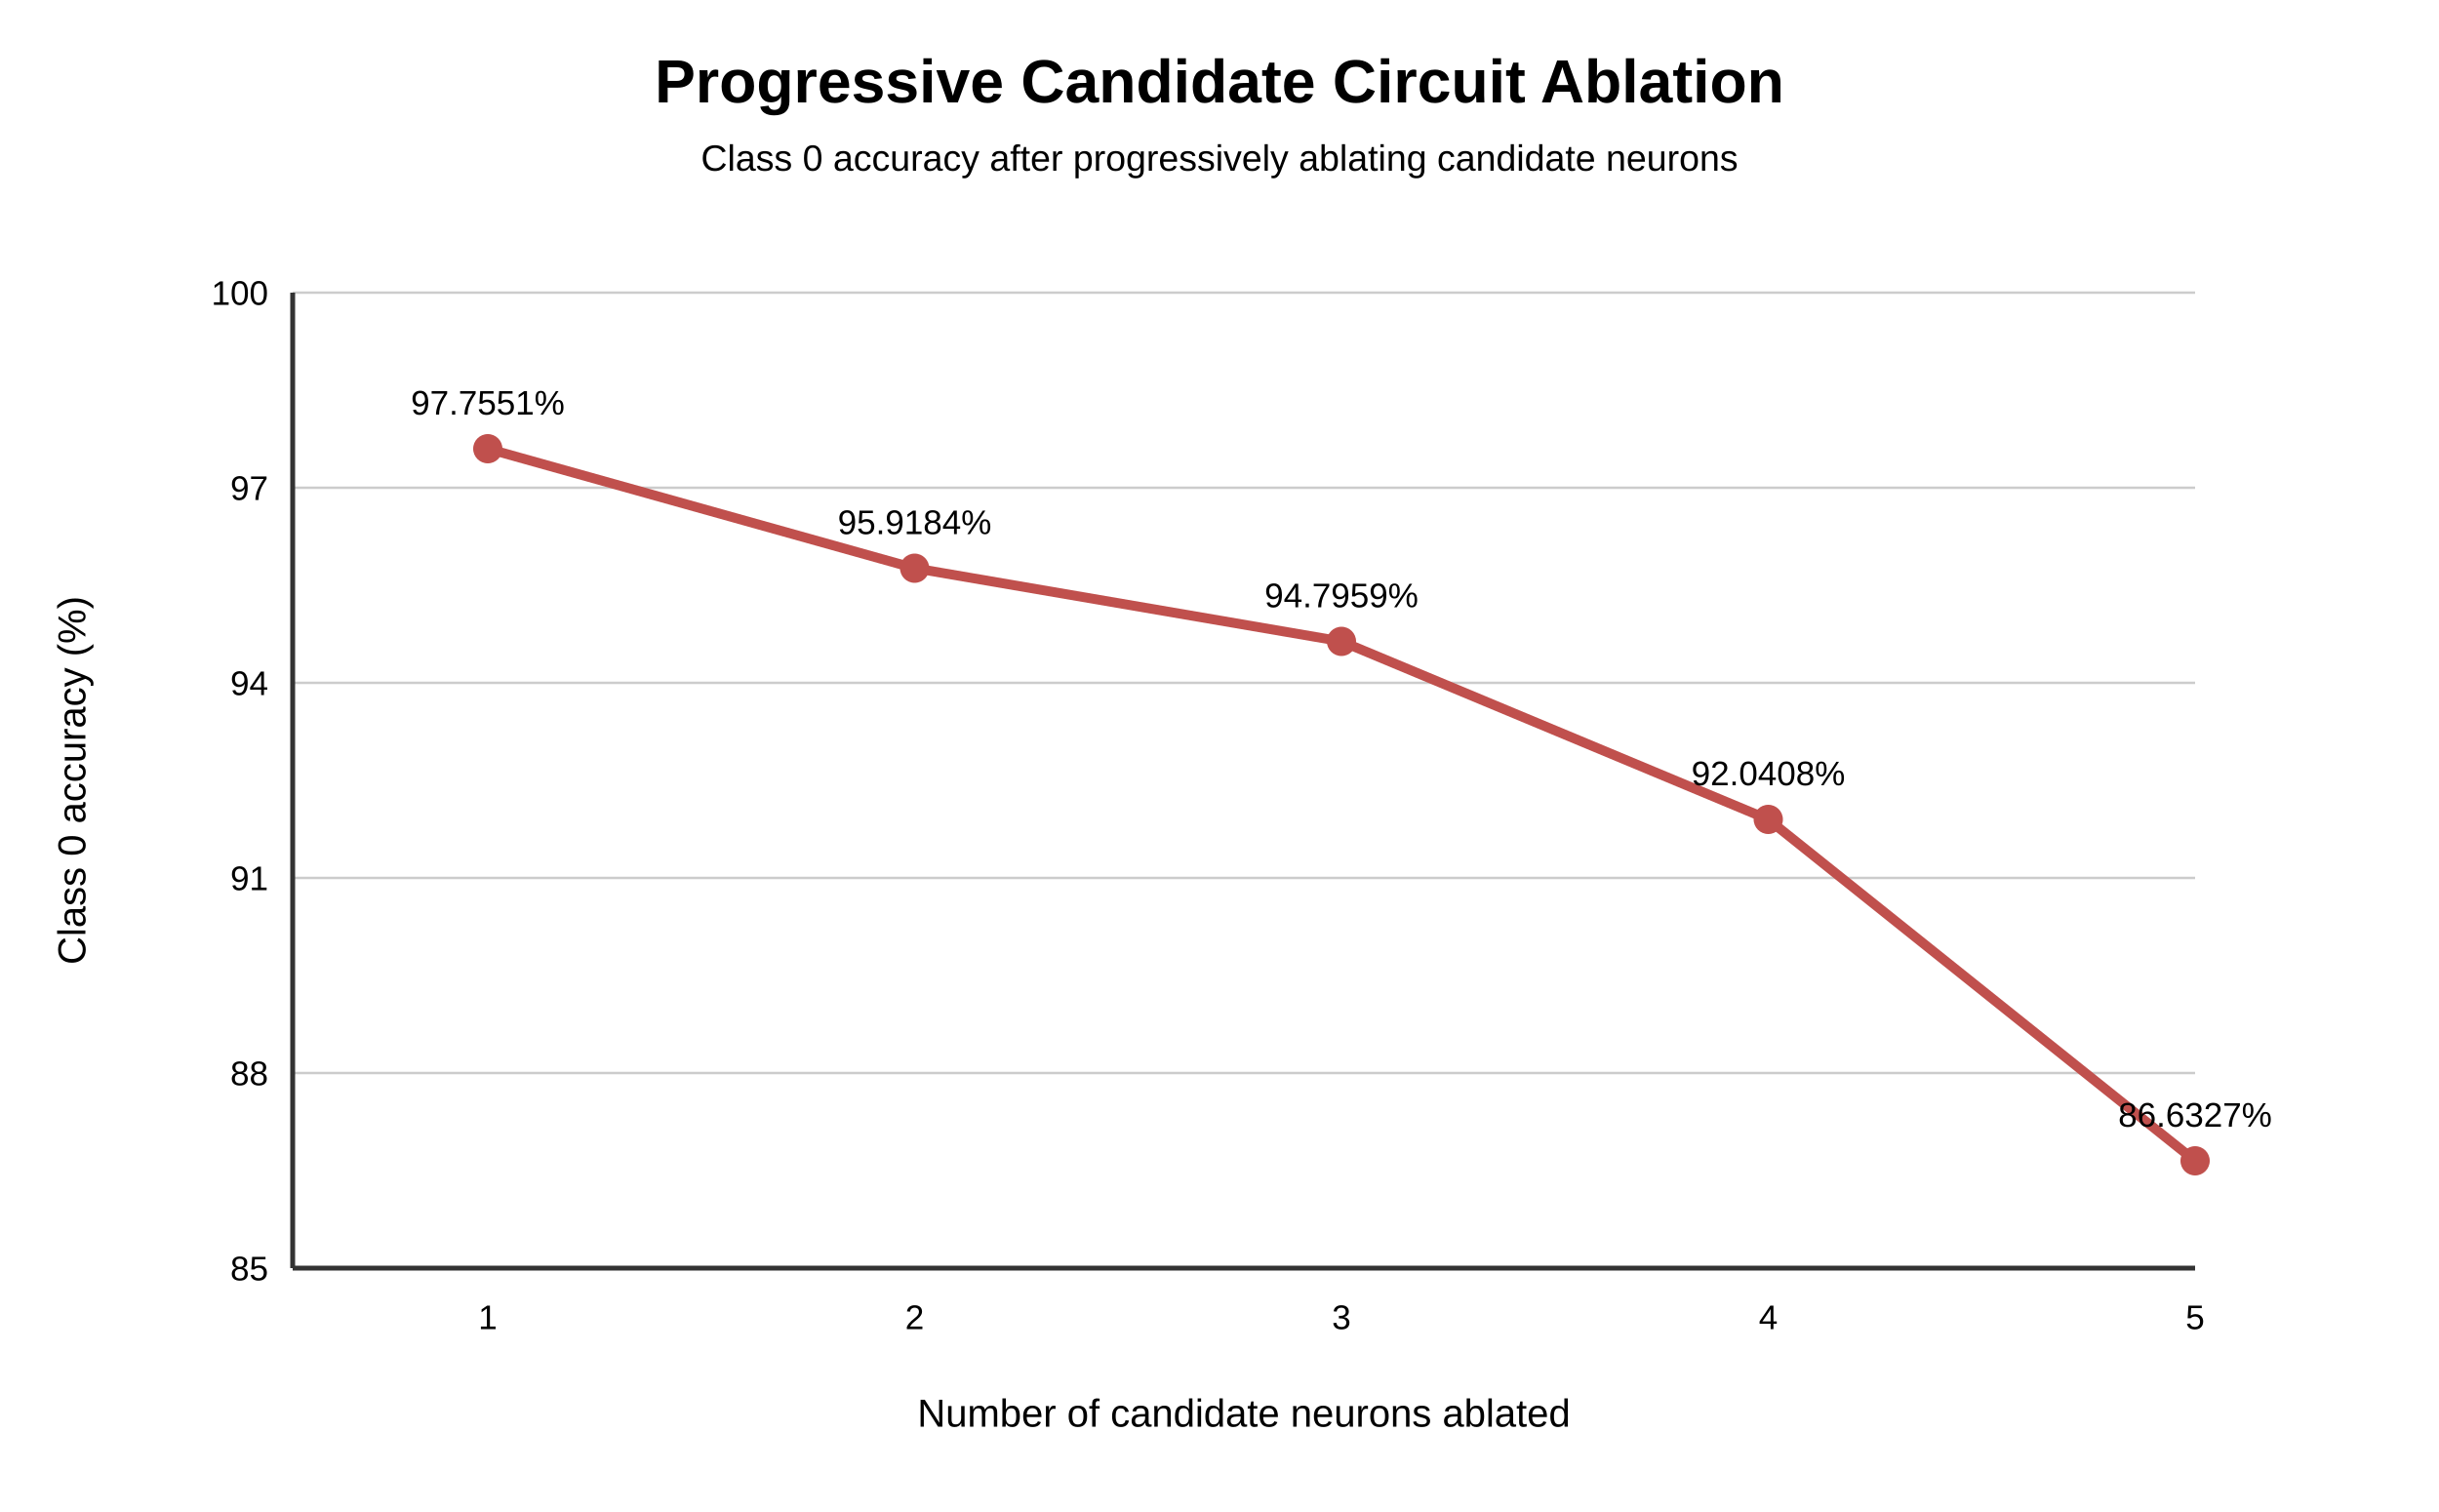
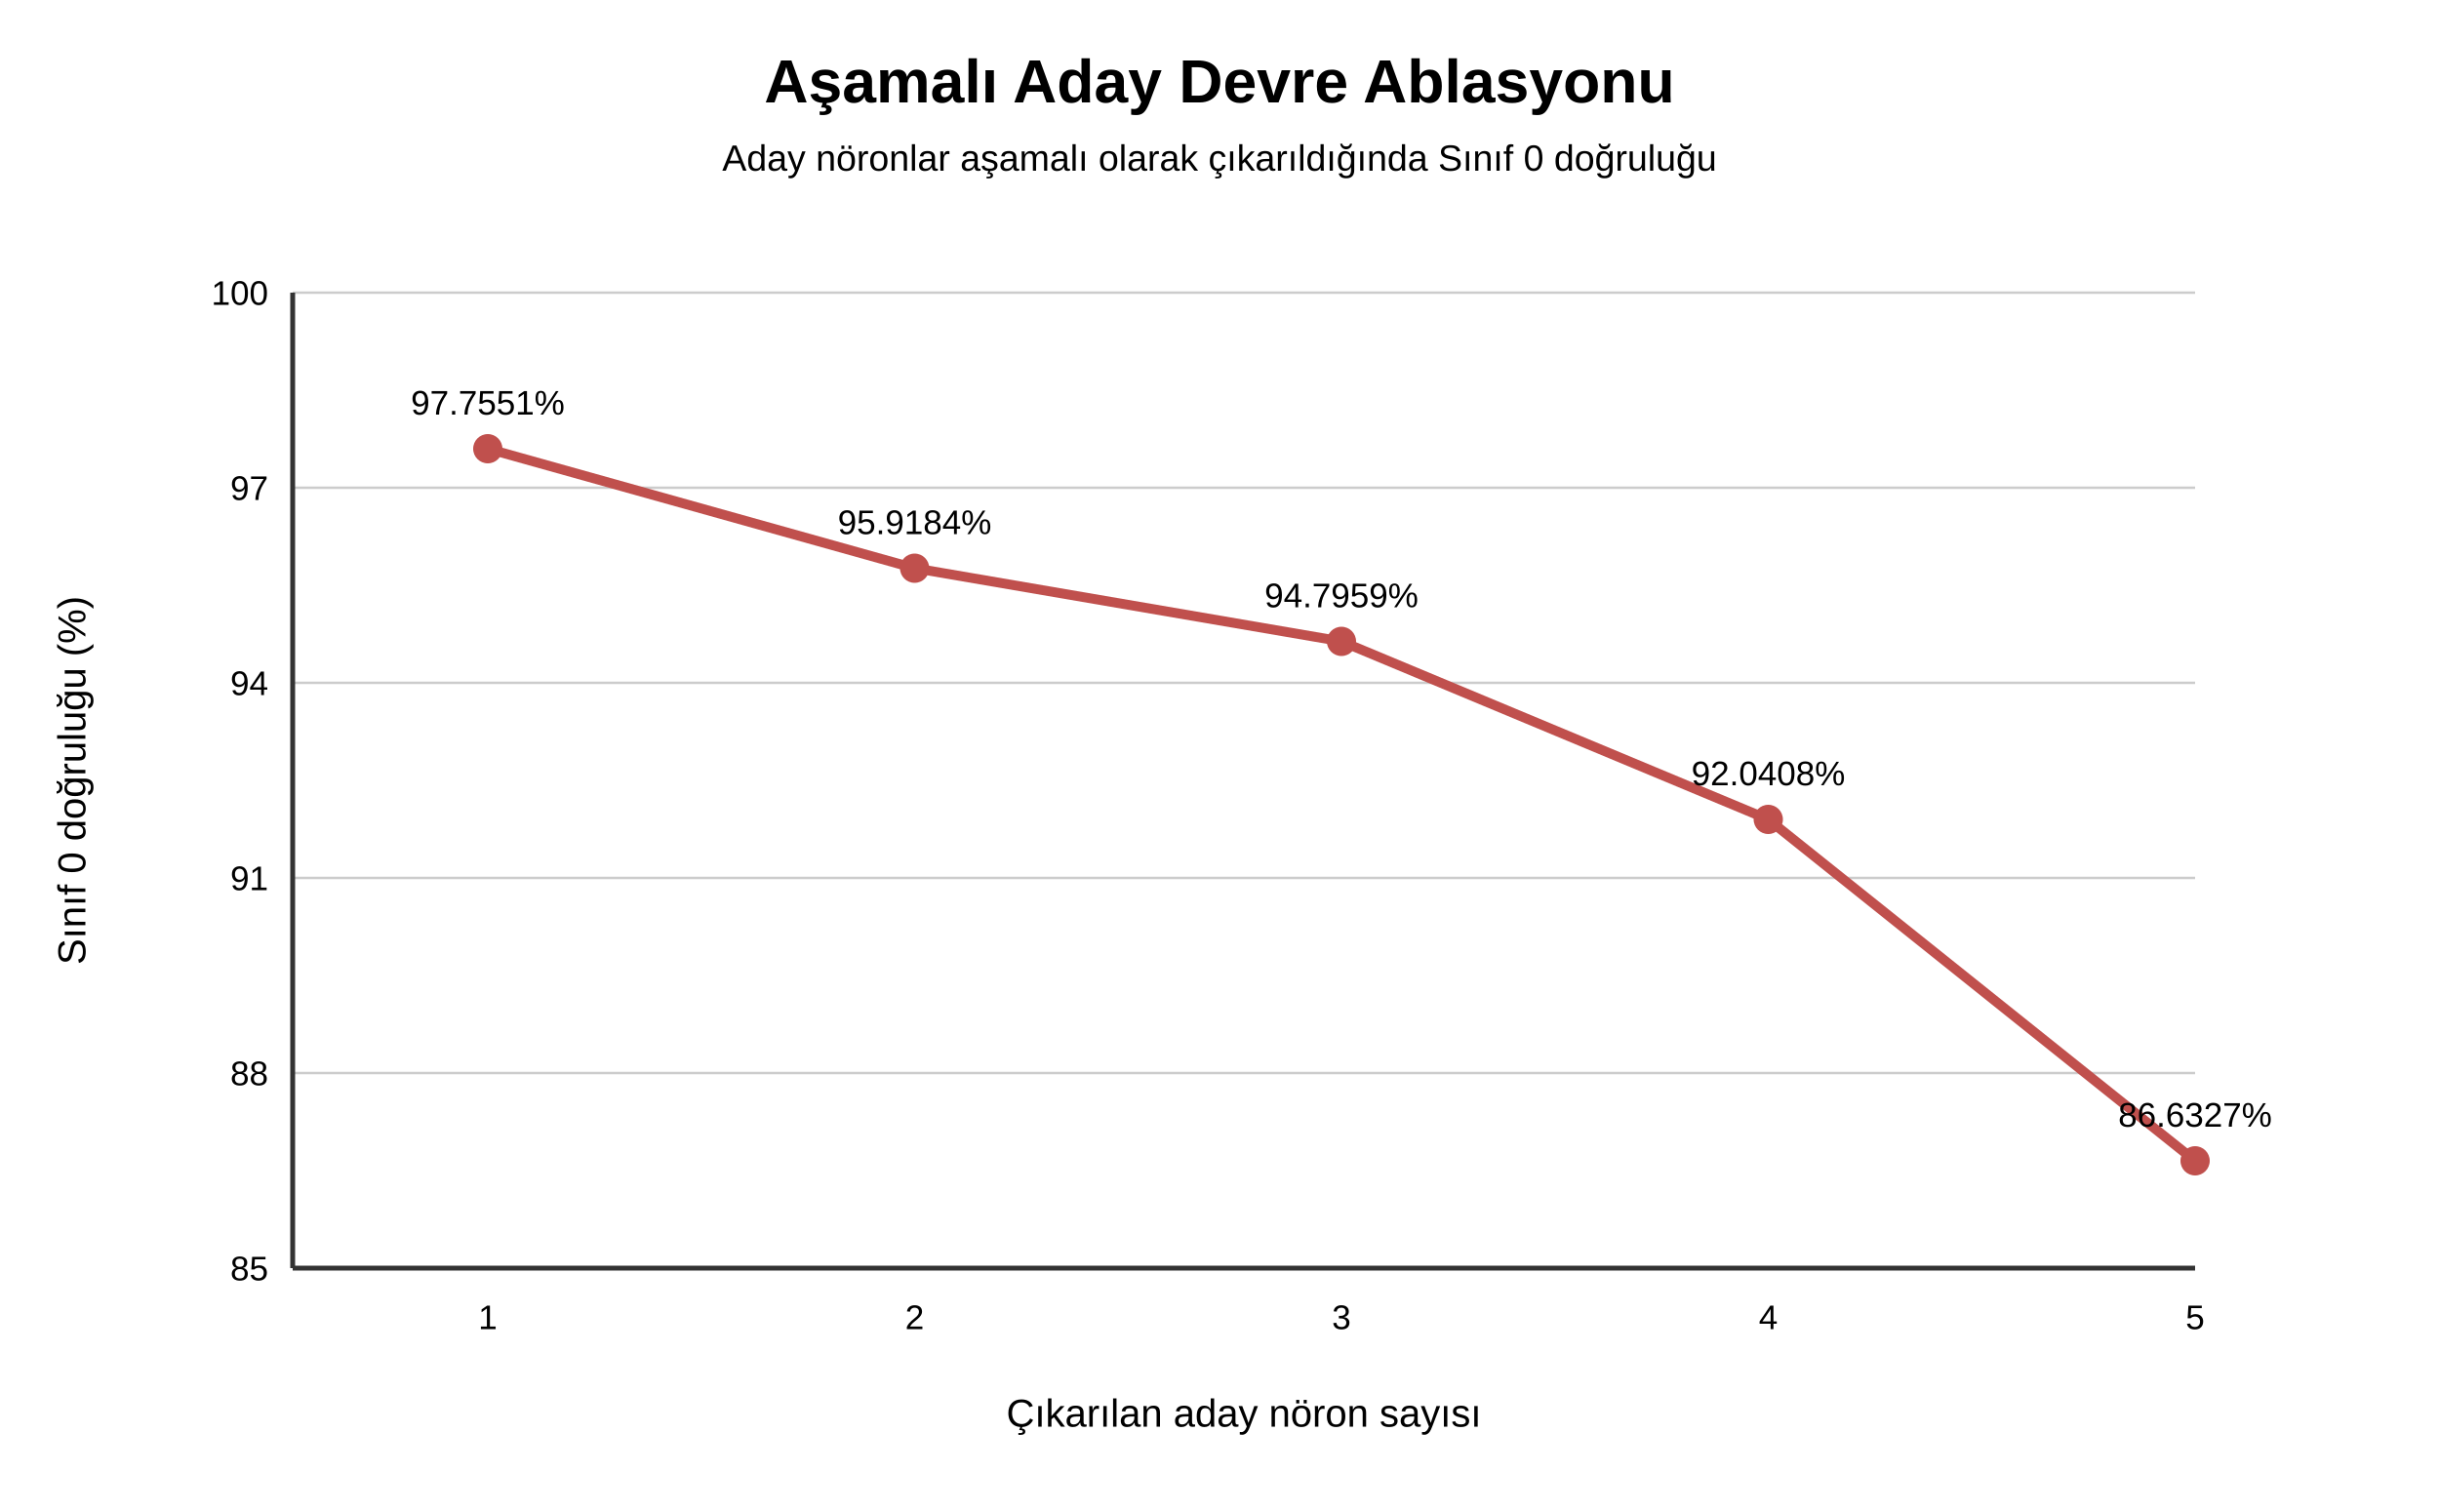
<svg xmlns="http://www.w3.org/2000/svg" width="1000" height="620" viewBox="0 0 1000 620">
  <rect width="1000" height="620" fill="white" />
-   <text x="500" y="42" text-anchor="middle" font-family="Arial" font-size="25" font-weight="bold">Progressive Candidate Circuit Ablation</text>
-   <text x="500" y="70" text-anchor="middle" font-family="Arial" font-size="15">Class 0 accuracy after progressively ablating candidate neurons</text>
+   <text x="500" y="42" text-anchor="middle" font-family="Arial" font-size="25" font-weight="bold">Aşamalı Aday Devre Ablasyonu</text>
+   <text x="500" y="70" text-anchor="middle" font-family="Arial" font-size="15">Aday nöronlar aşamalı olarak çıkarıldığında Sınıf 0 doğruluğu</text>
  <g stroke="#cccccc" stroke-width="1">
    <line x1="120" y1="520" x2="900" y2="520" />
    <line x1="120" y1="440" x2="900" y2="440" />
    <line x1="120" y1="360" x2="900" y2="360" />
    <line x1="120" y1="280" x2="900" y2="280" />
    <line x1="120" y1="200" x2="900" y2="200" />
    <line x1="120" y1="120" x2="900" y2="120" />
  </g>
  <g font-family="Arial" font-size="14" text-anchor="end">
    <text x="110" y="525">85</text>
    <text x="110" y="445">88</text>
    <text x="110" y="365">91</text>
    <text x="110" y="285">94</text>
    <text x="110" y="205">97</text>
    <text x="110" y="125">100</text>
  </g>
  <line x1="120" y1="520" x2="900" y2="520" stroke="#333" stroke-width="2" />
  <line x1="120" y1="120" x2="120" y2="520" stroke="#333" stroke-width="2" />
  <polyline points="200,184 375,233 550,263 725,336 900,476" fill="none" stroke="#c0504d" stroke-width="4" />
  <g fill="#c0504d">
    <circle cx="200" cy="184" r="6" />
    <circle cx="375" cy="233" r="6" />
    <circle cx="550" cy="263" r="6" />
    <circle cx="725" cy="336" r="6" />
    <circle cx="900" cy="476" r="6" />
  </g>
  <g font-family="Arial" font-size="14" text-anchor="middle">
    <text x="200" y="170">97.7551%</text>
    <text x="375" y="219">95.9184%</text>
    <text x="550" y="249">94.7959%</text>
    <text x="725" y="322">92.0408%</text>
    <text x="900" y="462">86.6327%</text>
    <text x="200" y="545">1</text>
    <text x="375" y="545">2</text>
    <text x="550" y="545">3</text>
    <text x="725" y="545">4</text>
    <text x="900" y="545">5</text>
  </g>
-   <text x="510" y="585" text-anchor="middle" font-family="Arial" font-size="16">Number of candidate neurons ablated</text>
-   <text x="35" y="320" transform="rotate(-90 35 320)" text-anchor="middle" font-family="Arial" font-size="16">Class 0 accuracy (%)</text>
+   <text x="510" y="585" text-anchor="middle" font-family="Arial" font-size="16">Çıkarılan aday nöron sayısı</text>
+   <text x="35" y="320" transform="rotate(-90 35 320)" text-anchor="middle" font-family="Arial" font-size="16">Sınıf 0 doğruluğu (%)</text>
</svg>
